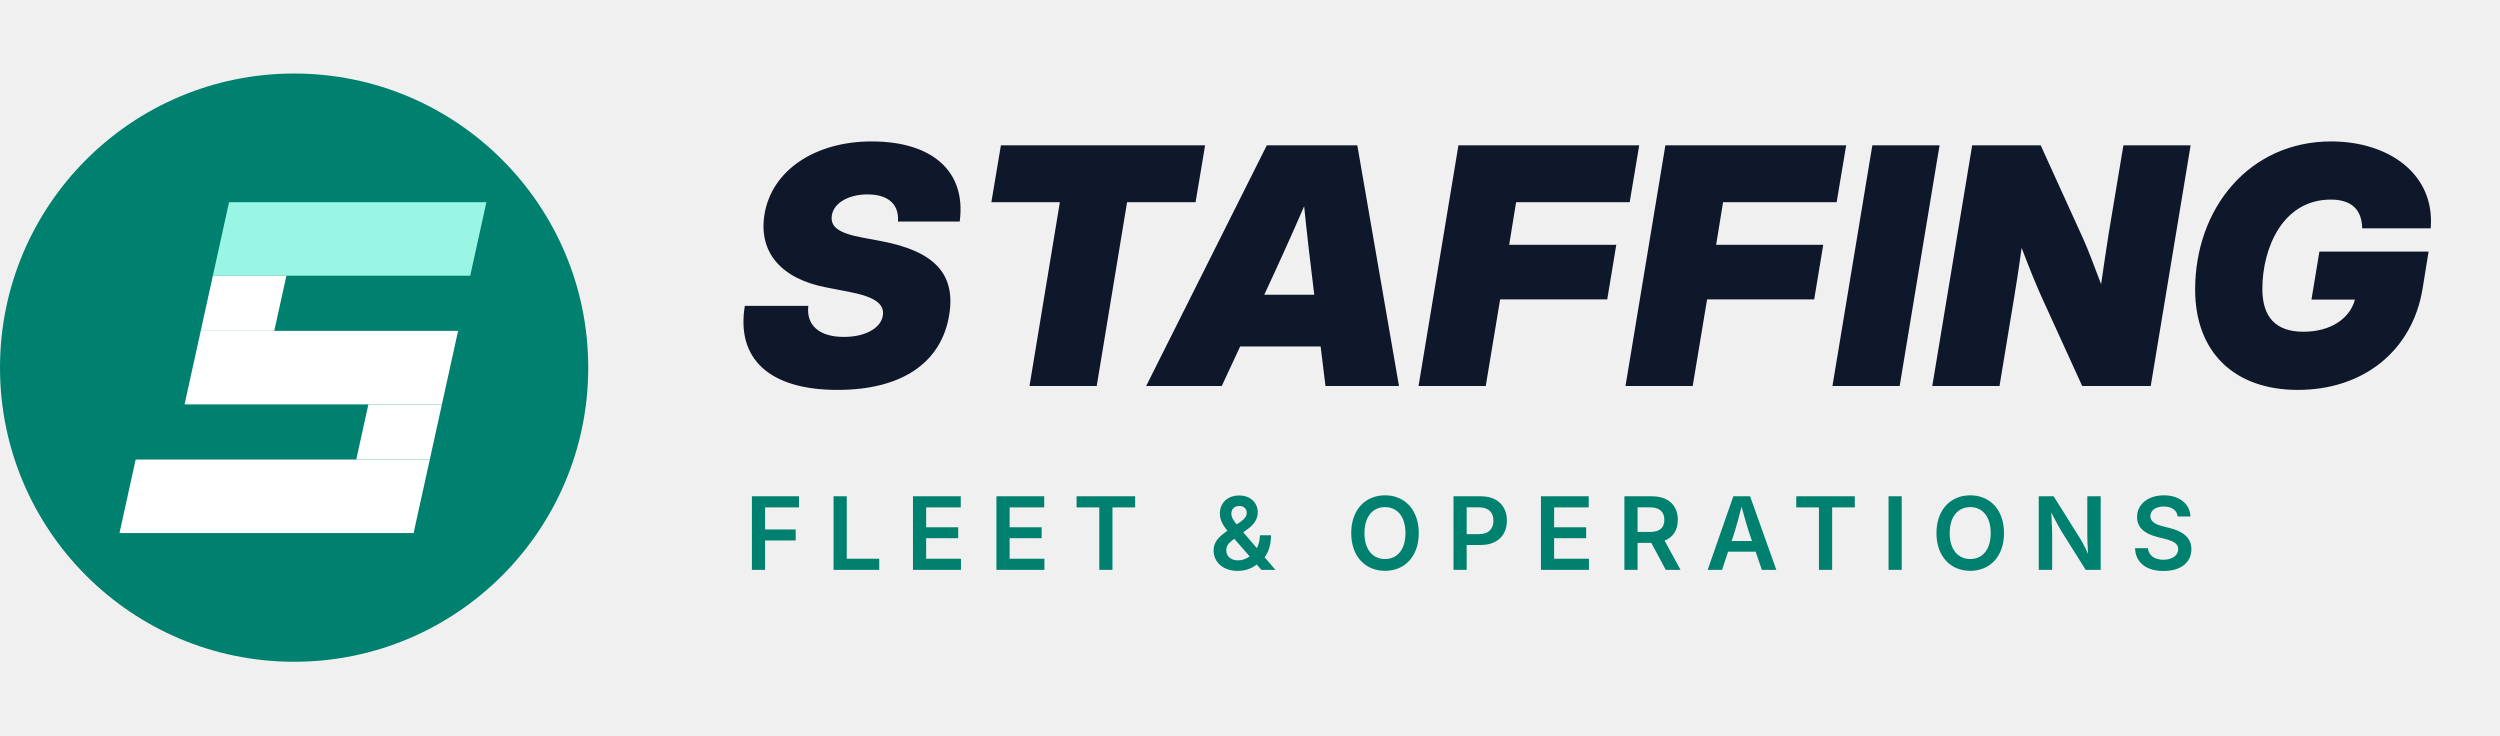
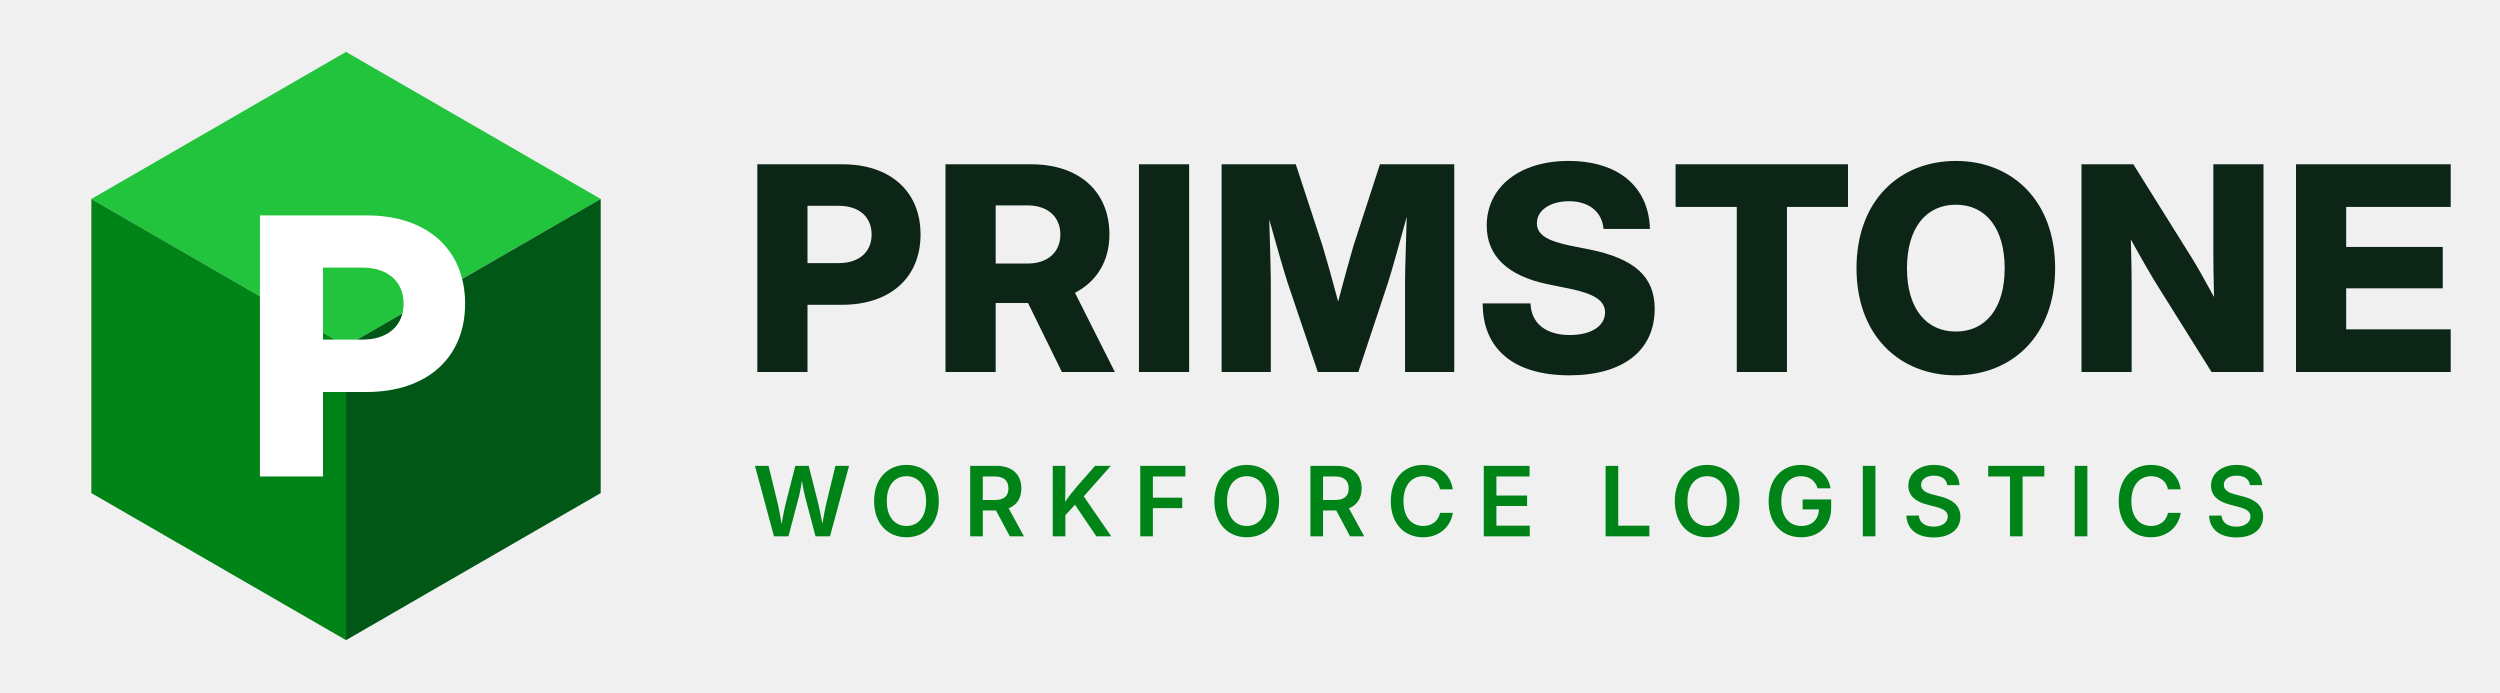
- <svg xmlns="http://www.w3.org/2000/svg" viewBox="0 0 272 80" width="272" height="80" role="img" aria-label="Staffing">
-   <g transform="translate(0 8)">
-     <rect width="64" height="64" rx="32" fill="#00806e" />
-     <path d="M24.92 14L52.92 14L51.16 22L23.16 22z" fill="#99f6e4" />
-     <path d="M23.16 22L31.16 22L29.84 28L21.84 28z" fill="#ffffff" />
-     <path d="M21.84 28L49.84 28L48.08 36L20.08 36z" fill="#ffffff" />
-     <path d="M40.08 36L48.08 36L46.76 42L38.76 42z" fill="#ffffff" />
-     <path d="M14.76 42L46.76 42L45.00 50L13.00 50z" fill="#ffffff" />
-   </g>
-   <path d="M91.127 42.422C98.053 42.422 102.412 39.521 103.273 34.266C103.994 29.854 101.727 27.34 95.873 26.232L93.816 25.846C91.18 25.354 90.301 24.65 90.512 23.402C90.723 22.084 92.322 21.152 94.379 21.152C96.629 21.152 97.824 22.207 97.701 24.105H104.416C105.154 18.621 101.41 15.387 94.836 15.387C88.648 15.387 83.973 18.551 83.182 23.297C82.496 27.41 84.957 30.311 89.844 31.26L92.375 31.752C95.223 32.297 96.26 33.088 96.049 34.354C95.82 35.725 94.115 36.656 91.812 36.656C89.158 36.656 87.699 35.408 87.945 33.281H81.037C80.088 39.029 83.691 42.422 91.127 42.422ZM107.861 21.996H115.314L112.009 42.0H119.322L122.626 21.996H130.079L131.116 15.809H108.898ZM124.7 42.0H132.926L134.93 37.693H143.684L144.211 42.0H152.21L147.674 15.809H137.831ZM137.549 32.068 137.655 31.84C139.131 28.676 140.52 25.617 141.891 22.436C142.208 25.617 142.577 28.676 142.963 31.84L142.999 32.068ZM154.336 42.0H161.648L163.213 32.578H174.867L175.851 26.637H164.197L164.953 21.996H177.31L178.347 15.809H158.678ZM176.853 42.0H184.165L185.73 32.578H197.384L198.368 26.637H186.714L187.47 21.996H199.827L200.864 15.809H181.194ZM211.024 15.809H203.711L199.37 42.0H206.682ZM210.232 42.0H217.545L219.127 32.438C219.302 31.383 219.636 29.326 219.953 26.971C220.814 29.238 221.64 31.26 222.185 32.438L226.545 42.0H233.998L238.34 15.809H231.027L229.427 25.406C229.234 26.654 228.9 28.799 228.601 30.926C227.898 29.027 227.142 27.076 226.703 26.092L222.027 15.809H214.574ZM250.011 42.422C257.095 42.422 262.474 38.203 263.581 31.383L264.231 27.375H252.349L251.487 32.596H256.216C255.688 34.6 253.649 36.094 250.608 36.094C247.62 36.094 246.144 34.512 246.144 31.436C246.144 27.041 248.323 21.715 253.597 21.715C255.935 21.715 256.972 22.893 257.007 24.844H264.46C264.952 18.938 259.89 15.387 253.632 15.387C244.72 15.387 238.831 22.664 238.831 31.506C238.831 38.256 243.032 42.422 250.011 42.422Z" fill="#0f172a" />
-   <path d="M81.806 62.0H83.24V58.799H86.57V57.606H83.24V55.206H86.93V53.997H81.806ZM90.692 62.0H95.661V60.792H92.127V53.997H90.692ZM99.332 62.0H104.553V60.792H100.766V58.557H104.252V57.365H100.766V55.206H104.531V53.997H99.332ZM108.412 62.0H113.633V60.792H109.846V58.557H113.332V57.365H109.846V55.206H113.612V53.997H108.412ZM117.133 55.206H119.603V62.0H121.037V55.206H123.503V53.997H117.133ZM134.67 62.113C135.374 62.113 136.163 61.893 136.727 61.415L137.237 62.0H138.763L137.592 60.63C137.978 60.115 138.285 59.341 138.285 58.24H137.076C137.076 58.767 136.953 59.239 136.743 59.637L135.266 57.913L135.782 57.537C136.426 57.069 136.845 56.479 136.845 55.743C136.845 54.733 136.072 53.906 134.82 53.906C133.553 53.906 132.72 54.744 132.72 55.861C132.72 56.591 133.075 57.166 133.542 57.746C132.65 58.375 132.038 58.922 132.038 59.895C132.038 61.135 133.037 62.113 134.67 62.113ZM135.964 60.539C135.578 60.813 135.126 60.969 134.681 60.969C133.929 60.969 133.418 60.534 133.418 59.862C133.418 59.417 133.644 59.094 134.16 58.718L134.294 58.622ZM134.546 57.059C134.197 56.624 133.972 56.269 133.972 55.872C133.972 55.383 134.315 55.05 134.836 55.05C135.347 55.05 135.647 55.367 135.647 55.786C135.647 56.215 135.331 56.521 135.014 56.742ZM150.693 62.107C152.787 62.107 154.361 60.587 154.361 58.004C154.361 55.415 152.787 53.89 150.693 53.89C148.592 53.89 147.013 55.415 147.013 58.004C147.013 60.582 148.592 62.107 150.693 62.107ZM150.693 60.824C149.382 60.824 148.453 59.825 148.453 58.004C148.453 56.172 149.382 55.173 150.693 55.173C151.992 55.173 152.916 56.167 152.916 58.004C152.916 59.83 151.992 60.824 150.693 60.824ZM158.14 62.0H159.574V59.293H161.11C162.958 59.293 163.951 58.181 163.951 56.645C163.951 55.12 162.974 53.997 161.132 53.997H158.14ZM159.574 58.111V55.2H160.911C162.007 55.2 162.485 55.791 162.485 56.645C162.485 57.499 162.007 58.111 160.922 58.111ZM167.655 62.0H172.876V60.792H169.089V58.557H172.575V57.365H169.089V55.206H172.854V53.997H167.655ZM176.735 62.0H178.169V59.062H179.662L181.236 62.0H182.842L181.107 58.82C182.053 58.444 182.547 57.644 182.547 56.559C182.547 55.034 181.569 53.997 179.727 53.997H176.735ZM178.169 57.875V55.2H179.507C180.597 55.2 181.08 55.705 181.08 56.559C181.08 57.408 180.597 57.875 179.517 57.875ZM185.794 62.0H187.362L188.018 60.018H191.009L191.691 62.0H193.265L190.408 53.997H188.587ZM188.399 58.863 188.737 57.843C188.957 57.128 189.199 56.231 189.484 55.114C189.779 56.221 190.032 57.107 190.268 57.843L190.617 58.863ZM195.433 55.206H197.903V62.0H199.337V55.206H201.803V53.997H195.433ZM206.908 53.997H205.474V62.0H206.908ZM214.366 62.107C216.461 62.107 218.035 60.587 218.035 58.004C218.035 55.415 216.461 53.89 214.366 53.89C212.266 53.89 210.687 55.415 210.687 58.004C210.687 60.582 212.266 62.107 214.366 62.107ZM214.366 60.824C213.056 60.824 212.127 59.825 212.127 58.004C212.127 56.172 213.056 55.173 214.366 55.173C215.666 55.173 216.59 56.167 216.59 58.004C216.59 59.83 215.666 60.824 214.366 60.824ZM221.814 62.0H223.275V58.025C223.275 57.58 223.226 56.736 223.173 55.748C223.71 56.79 224.011 57.359 224.429 58.031L226.927 62.0H228.554V53.997H227.099V58.197C227.099 58.686 227.131 59.497 227.185 60.271C226.836 59.47 226.487 58.863 226.202 58.407L223.436 53.997H221.814ZM235.395 62.124C237.307 62.124 238.424 61.162 238.424 59.755C238.424 58.358 237.259 57.741 236.072 57.456L235.325 57.263C234.675 57.102 233.961 56.833 233.961 56.162C233.961 55.555 234.509 55.109 235.411 55.109C236.276 55.109 236.856 55.506 236.926 56.188H238.317C238.279 54.851 237.14 53.89 235.432 53.89C233.757 53.89 232.511 54.835 232.511 56.248C232.511 57.375 233.3 58.052 234.638 58.396L235.545 58.632C236.41 58.858 236.99 59.121 236.99 59.744C236.99 60.432 236.329 60.899 235.384 60.899C234.482 60.899 233.767 60.491 233.703 59.647H232.29C232.355 61.227 233.531 62.124 235.395 62.124Z" fill="#00806e" />
+ <svg xmlns="http://www.w3.org/2000/svg" viewBox="0 0 289 80" width="289" height="80" role="img" aria-label="Primstone Workforce Logistics">
+   <polygon points="10.56,23.00 40.00,6.00 69.44,23.00 40.00,40.00" fill="#22c33d" />
+   <polygon points="40.00,74.00 10.56,57.00 10.56,23.00 40.00,40.00" fill="#008317" />
+   <polygon points="69.44,23.00 69.44,57.00 40.00,74.00 40.00,40.00" fill="#005716" />
+   <path d="M30.048 55.078H37.34V45.316H42.363C49.35 45.316 53.766 41.366 53.766 35.108C53.766 28.849 49.391 24.9 42.403 24.9H30.048ZM37.34 39.26V30.935H41.897C44.813 30.935 46.656 32.535 46.656 35.108C46.656 37.66 44.813 39.26 41.897 39.26Z" fill="#ffffff" />
+   <path d="M87.547 43.0H93.348V35.233H97.344C102.903 35.233 106.416 32.091 106.416 27.112C106.416 22.133 102.935 18.991 97.376 18.991H87.547ZM93.348 30.416V23.793H96.973C99.293 23.793 100.76 25.066 100.76 27.112C100.76 29.143 99.293 30.416 96.973 30.416ZM109.299 43.0H115.1V35.024H118.838L122.754 43.0H128.877L124.268 33.848C126.782 32.542 128.248 30.19 128.248 27.112C128.248 22.133 124.752 18.991 119.193 18.991H109.299ZM115.1 30.464V23.745H118.79C121.126 23.745 122.577 25.066 122.577 27.112C122.577 29.143 121.126 30.464 118.806 30.464ZM137.465 18.991H131.664V43.0H137.465ZM141.218 43.0H146.906V32.607C146.906 31.028 146.793 28.144 146.729 25.388C147.519 28.192 148.324 31.06 148.824 32.607L152.336 43.0H157.025L160.474 32.607C160.989 30.996 161.811 27.982 162.617 25.066C162.552 27.918 162.423 30.963 162.423 32.607V43.0H168.111V18.991H159.523L156.461 28.417C156.01 29.948 155.285 32.591 154.689 34.863C154.093 32.591 153.352 29.948 152.884 28.417L149.791 18.991H141.218ZM181.42 43.387C187.608 43.387 191.282 40.535 191.282 35.701C191.282 31.995 188.977 29.884 183.66 28.82L181.549 28.401C178.81 27.837 177.666 27.112 177.666 25.807C177.666 24.309 179.197 23.261 181.388 23.261C183.676 23.261 185.207 24.486 185.368 26.468H190.734C190.589 21.553 187.06 18.604 181.307 18.604C175.668 18.604 171.865 21.618 171.865 26.081C171.865 29.578 174.266 31.898 178.955 32.865L181.42 33.364C184.305 33.96 185.545 34.75 185.545 36.12C185.545 37.699 183.918 38.73 181.469 38.73C178.697 38.73 177.005 37.376 176.925 35.072H171.398C171.398 40.374 175.023 43.387 181.42 43.387ZM193.698 23.922H200.772V43.0H206.572V23.922H213.63V18.991H193.698ZM226.101 43.387C232.579 43.387 237.574 38.827 237.574 31.012C237.574 23.181 232.579 18.604 226.101 18.604C219.591 18.604 214.612 23.181 214.612 31.012C214.612 38.794 219.591 43.387 226.101 43.387ZM226.101 38.327C222.653 38.327 220.445 35.652 220.445 31.012C220.445 26.355 222.653 23.664 226.101 23.664C229.533 23.664 231.741 26.355 231.741 31.012C231.741 35.652 229.533 38.327 226.101 38.327ZM240.619 43.0H246.419V32.994C246.419 31.995 246.403 30.013 246.323 27.676C247.563 29.932 248.707 31.898 249.4 33.01L255.652 43.0H261.662V18.991H255.862V29.4C255.862 30.48 255.894 32.43 255.942 34.331C255.008 32.607 253.993 30.802 253.429 29.9L246.613 18.991H240.619ZM265.416 43.0H283.302V38.069H271.217V33.332H282.384V28.546H271.217V23.922H283.302V18.991H265.416Z" fill="#0d2517" />
+   <path d="M89.472 62.0H91.145L92.332 57.499C92.491 56.892 92.595 56.258 92.704 55.585C92.824 56.285 92.939 56.93 93.087 57.499L94.273 62.0H95.947L98.151 53.852H96.576L95.52 58.188C95.351 58.921 95.203 59.752 95.066 60.551C94.919 59.752 94.766 58.921 94.585 58.188L93.486 53.852H91.938L90.834 58.188C90.648 58.927 90.5 59.769 90.352 60.578C90.216 59.769 90.073 58.927 89.904 58.188L88.843 53.852H87.273ZM104.793 62.109C106.926 62.109 108.528 60.562 108.528 57.931C108.528 55.295 106.926 53.742 104.793 53.742C102.655 53.742 101.047 55.295 101.047 57.931C101.047 60.556 102.655 62.109 104.793 62.109ZM104.793 60.802C103.459 60.802 102.513 59.785 102.513 57.931C102.513 56.066 103.459 55.049 104.793 55.049C106.117 55.049 107.057 56.061 107.057 57.931C107.057 59.791 106.117 60.802 104.793 60.802ZM112.152 62.0H113.612V59.009H115.132L116.735 62.0H118.37L116.603 58.763C117.566 58.38 118.069 57.565 118.069 56.46C118.069 54.907 117.074 53.852 115.198 53.852H112.152ZM113.612 57.8V55.077H114.974C116.084 55.077 116.576 55.591 116.576 56.46C116.576 57.324 116.084 57.8 114.985 57.8ZM121.698 62.0H123.158V59.555L124.268 58.347L126.74 62.0H128.463L125.28 57.379L128.408 53.852H126.593L124.454 56.291C123.918 56.914 123.519 57.428 123.136 58.013L123.158 56.269V53.852H121.698ZM131.813 62.0H133.273V58.741H136.664V57.527H133.273V55.082H137.03V53.852H131.813ZM144.127 62.109C146.259 62.109 147.862 60.562 147.862 57.931C147.862 55.295 146.259 53.742 144.127 53.742C141.988 53.742 140.38 55.295 140.38 57.931C140.38 60.556 141.988 62.109 144.127 62.109ZM144.127 60.802C142.792 60.802 141.846 59.785 141.846 57.931C141.846 56.066 142.792 55.049 144.127 55.049C145.45 55.049 146.391 56.061 146.391 57.931C146.391 59.791 145.45 60.802 144.127 60.802ZM151.485 62.0H152.945V59.009H154.466L156.068 62.0H157.703L155.937 58.763C156.899 58.38 157.403 57.565 157.403 56.46C157.403 54.907 156.407 53.852 154.531 53.852H151.485ZM152.945 57.8V55.077H154.307C155.417 55.077 155.91 55.591 155.91 56.46C155.91 57.324 155.417 57.8 154.318 57.8ZM164.504 62.109C166.429 62.109 167.72 60.846 167.944 59.288H166.468C166.282 60.25 165.494 60.802 164.521 60.802C163.197 60.802 162.24 59.802 162.24 57.931C162.24 56.083 163.192 55.049 164.526 55.049C165.5 55.049 166.287 55.602 166.468 56.564H167.939C167.682 54.781 166.293 53.742 164.504 53.742C162.377 53.742 160.775 55.295 160.775 57.931C160.775 60.556 162.36 62.109 164.504 62.109ZM171.524 62.0H176.84V60.77H172.984V58.495H176.533V57.28H172.984V55.082H176.818V53.852H171.524ZM185.607 62.0H190.666V60.77H187.067V53.852H185.607ZM197.352 62.109C199.485 62.109 201.087 60.562 201.087 57.931C201.087 55.295 199.485 53.742 197.352 53.742C195.213 53.742 193.606 55.295 193.606 57.931C193.606 60.556 195.213 62.109 197.352 62.109ZM197.352 60.802C196.017 60.802 195.071 59.785 195.071 57.931C195.071 56.066 196.017 55.049 197.352 55.049C198.675 55.049 199.616 56.061 199.616 57.931C199.616 59.791 198.675 60.802 197.352 60.802ZM208.227 62.109C210.239 62.109 211.683 60.813 211.683 58.719V57.74H208.385V58.888H210.267C210.239 60.059 209.457 60.802 208.232 60.802C206.86 60.802 205.919 59.769 205.919 57.926C205.919 56.077 206.882 55.049 208.2 55.049C209.189 55.049 209.857 55.585 210.119 56.455H211.612C211.36 54.852 209.977 53.742 208.183 53.742C206.05 53.742 204.453 55.312 204.453 57.937C204.453 60.513 205.979 62.109 208.227 62.109ZM216.8 53.852H215.34V62.0H216.8ZM223.54 62.126C225.487 62.126 226.625 61.147 226.625 59.714C226.625 58.292 225.438 57.663 224.23 57.373L223.469 57.177C222.808 57.013 222.08 56.739 222.08 56.055C222.08 55.438 222.638 54.984 223.557 54.984C224.437 54.984 225.028 55.388 225.099 56.083H226.515C226.477 54.721 225.318 53.742 223.579 53.742C221.872 53.742 220.604 54.705 220.604 56.143C220.604 57.291 221.408 57.98 222.769 58.33L223.694 58.571C224.574 58.801 225.165 59.069 225.165 59.703C225.165 60.403 224.492 60.879 223.53 60.879C222.611 60.879 221.883 60.463 221.818 59.605H220.38C220.445 61.212 221.643 62.126 223.54 62.126ZM229.838 55.082H232.354V62.0H233.814V55.082H236.324V53.852H229.838ZM241.299 53.852H239.838V62.0H241.299ZM248.652 62.109C250.577 62.109 251.867 60.846 252.092 59.288H250.615C250.429 60.25 249.642 60.802 248.668 60.802C247.345 60.802 246.388 59.802 246.388 57.931C246.388 56.083 247.339 55.049 248.674 55.049C249.647 55.049 250.435 55.602 250.615 56.564H252.086C251.829 54.781 250.44 53.742 248.652 53.742C246.525 53.742 244.922 55.295 244.922 57.931C244.922 60.556 246.508 62.109 248.652 62.109ZM258.532 62.126C260.479 62.126 261.616 61.147 261.616 59.714C261.616 58.292 260.429 57.663 259.221 57.373L258.461 57.177C257.799 57.013 257.072 56.739 257.072 56.055C257.072 55.438 257.629 54.984 258.548 54.984C259.429 54.984 260.019 55.388 260.09 56.083H261.507C261.468 54.721 260.309 53.742 258.57 53.742C256.864 53.742 255.595 54.705 255.595 56.143C255.595 57.291 256.399 57.98 257.761 58.33L258.685 58.571C259.565 58.801 260.156 59.069 260.156 59.703C260.156 60.403 259.483 60.879 258.521 60.879C257.602 60.879 256.875 60.463 256.809 59.605H255.371C255.436 61.212 256.634 62.126 258.532 62.126Z" fill="#008317" />
</svg>
